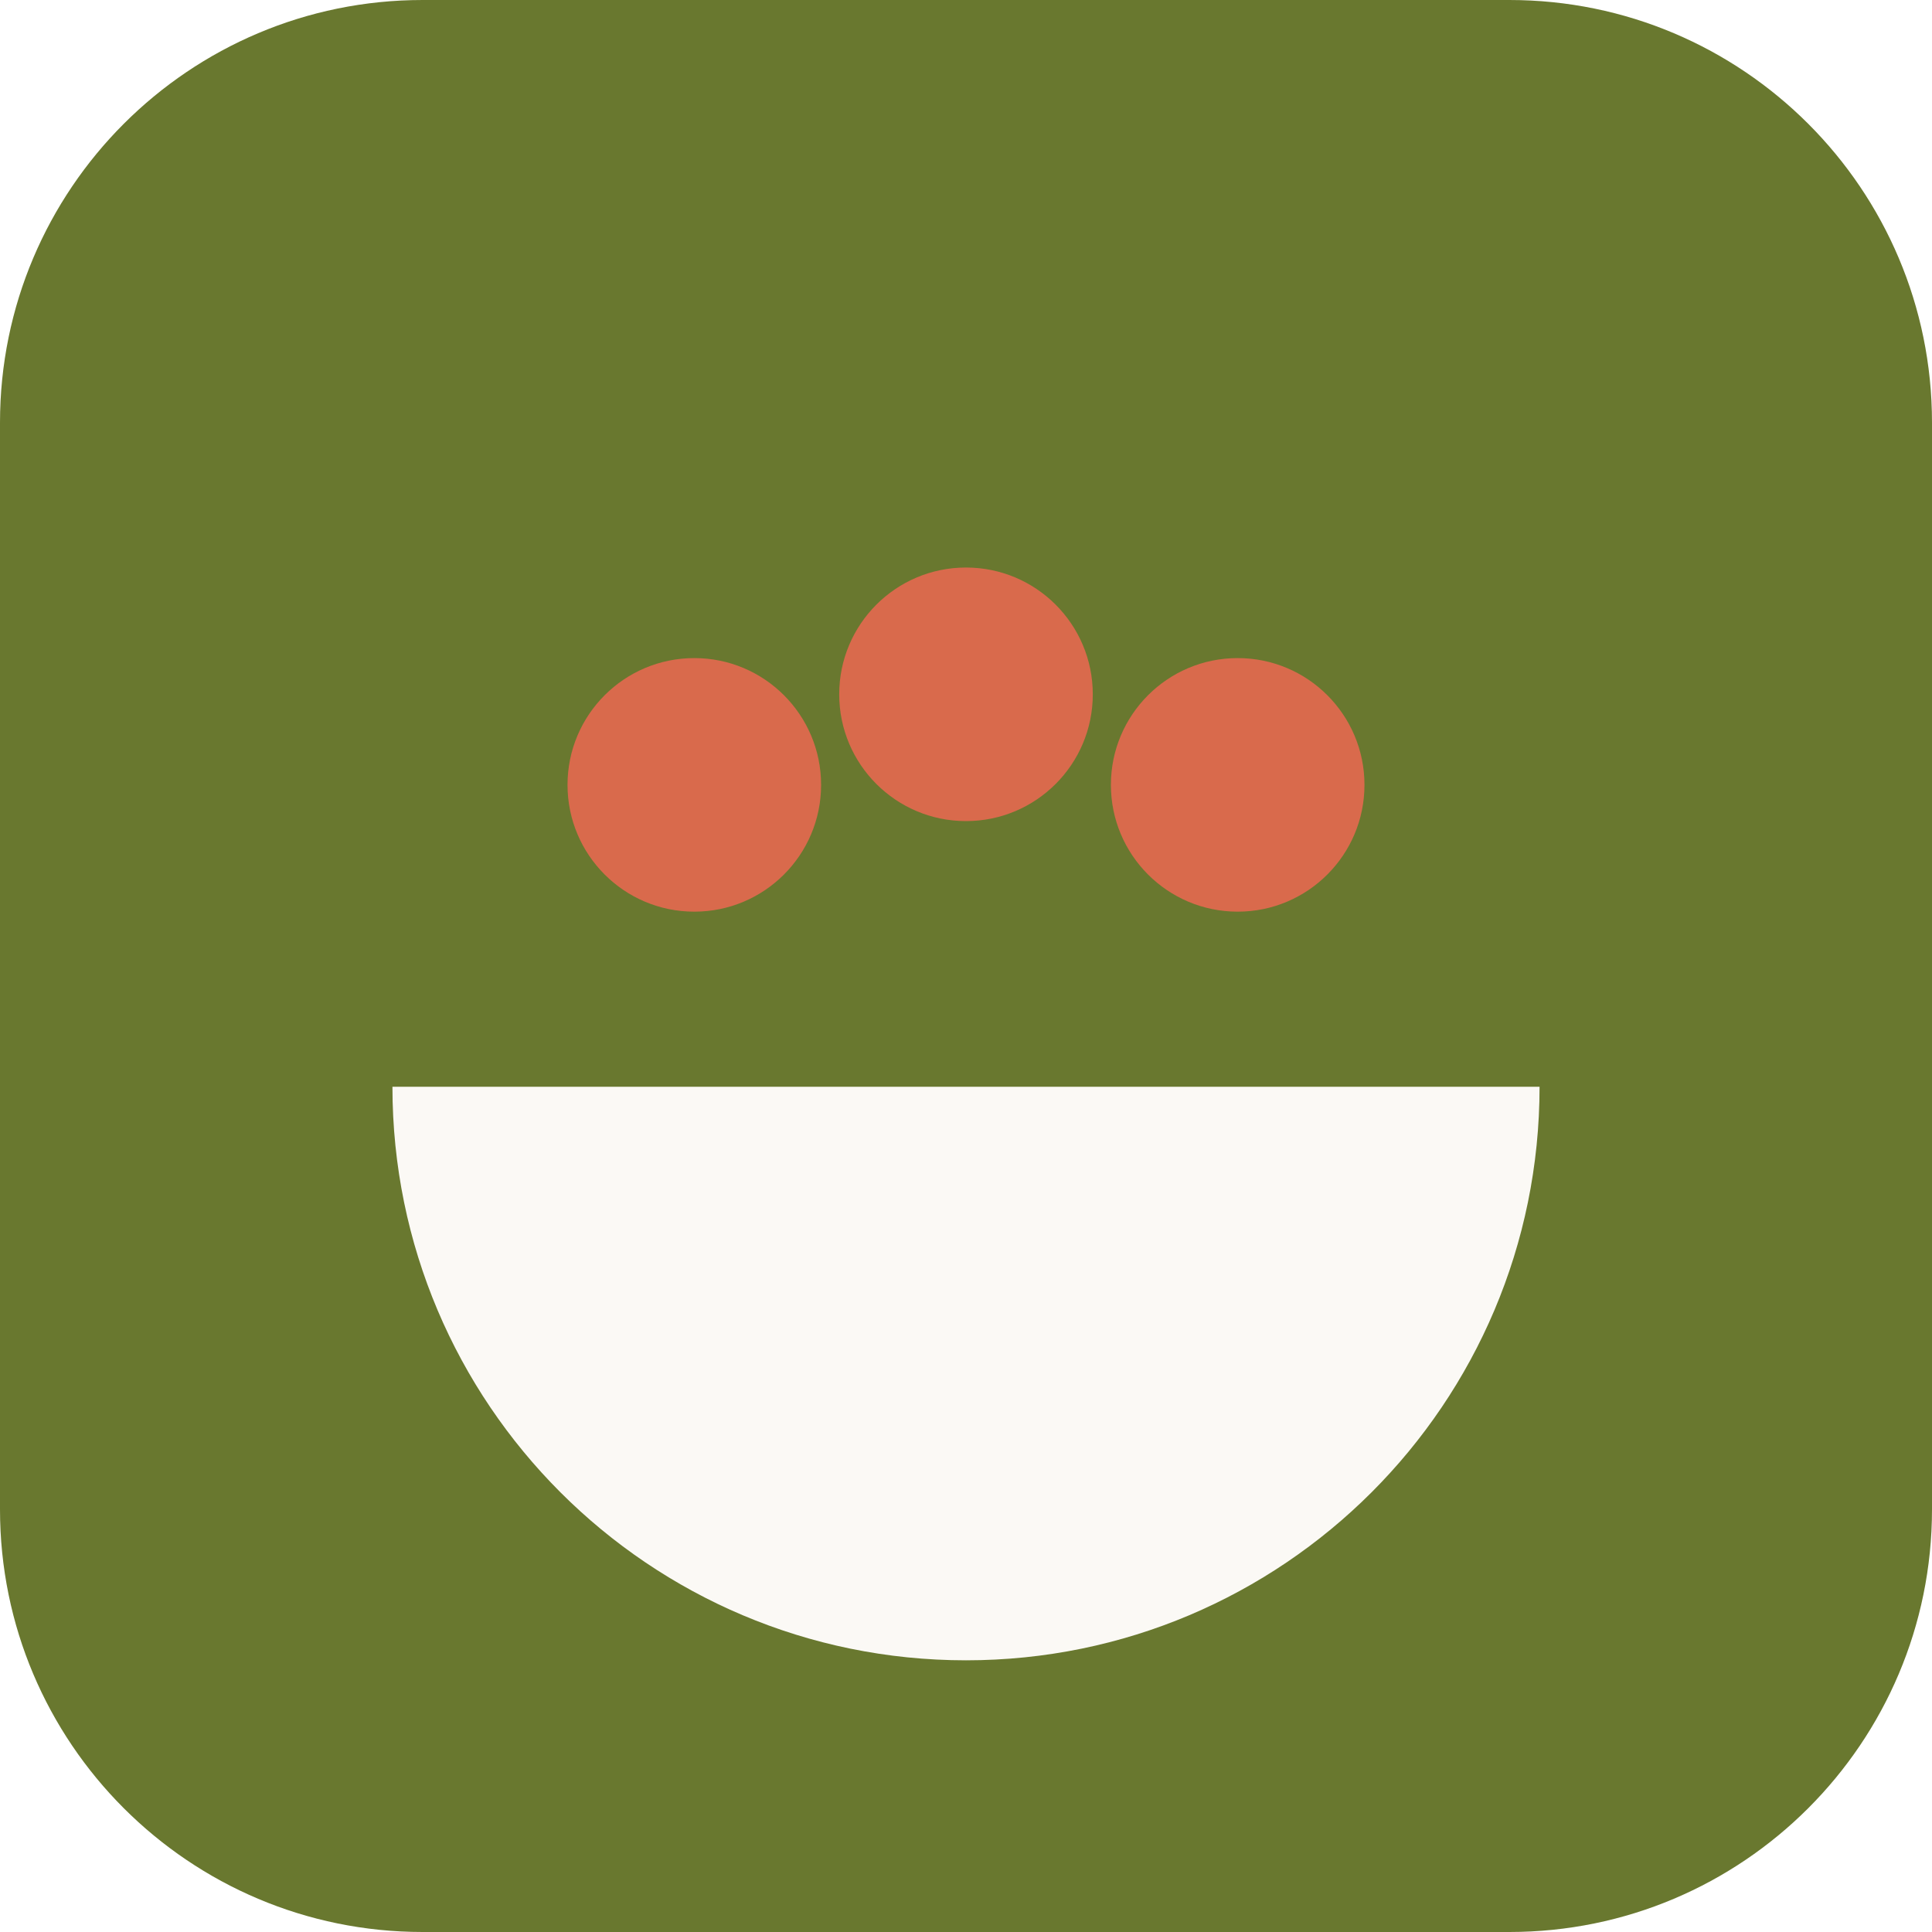
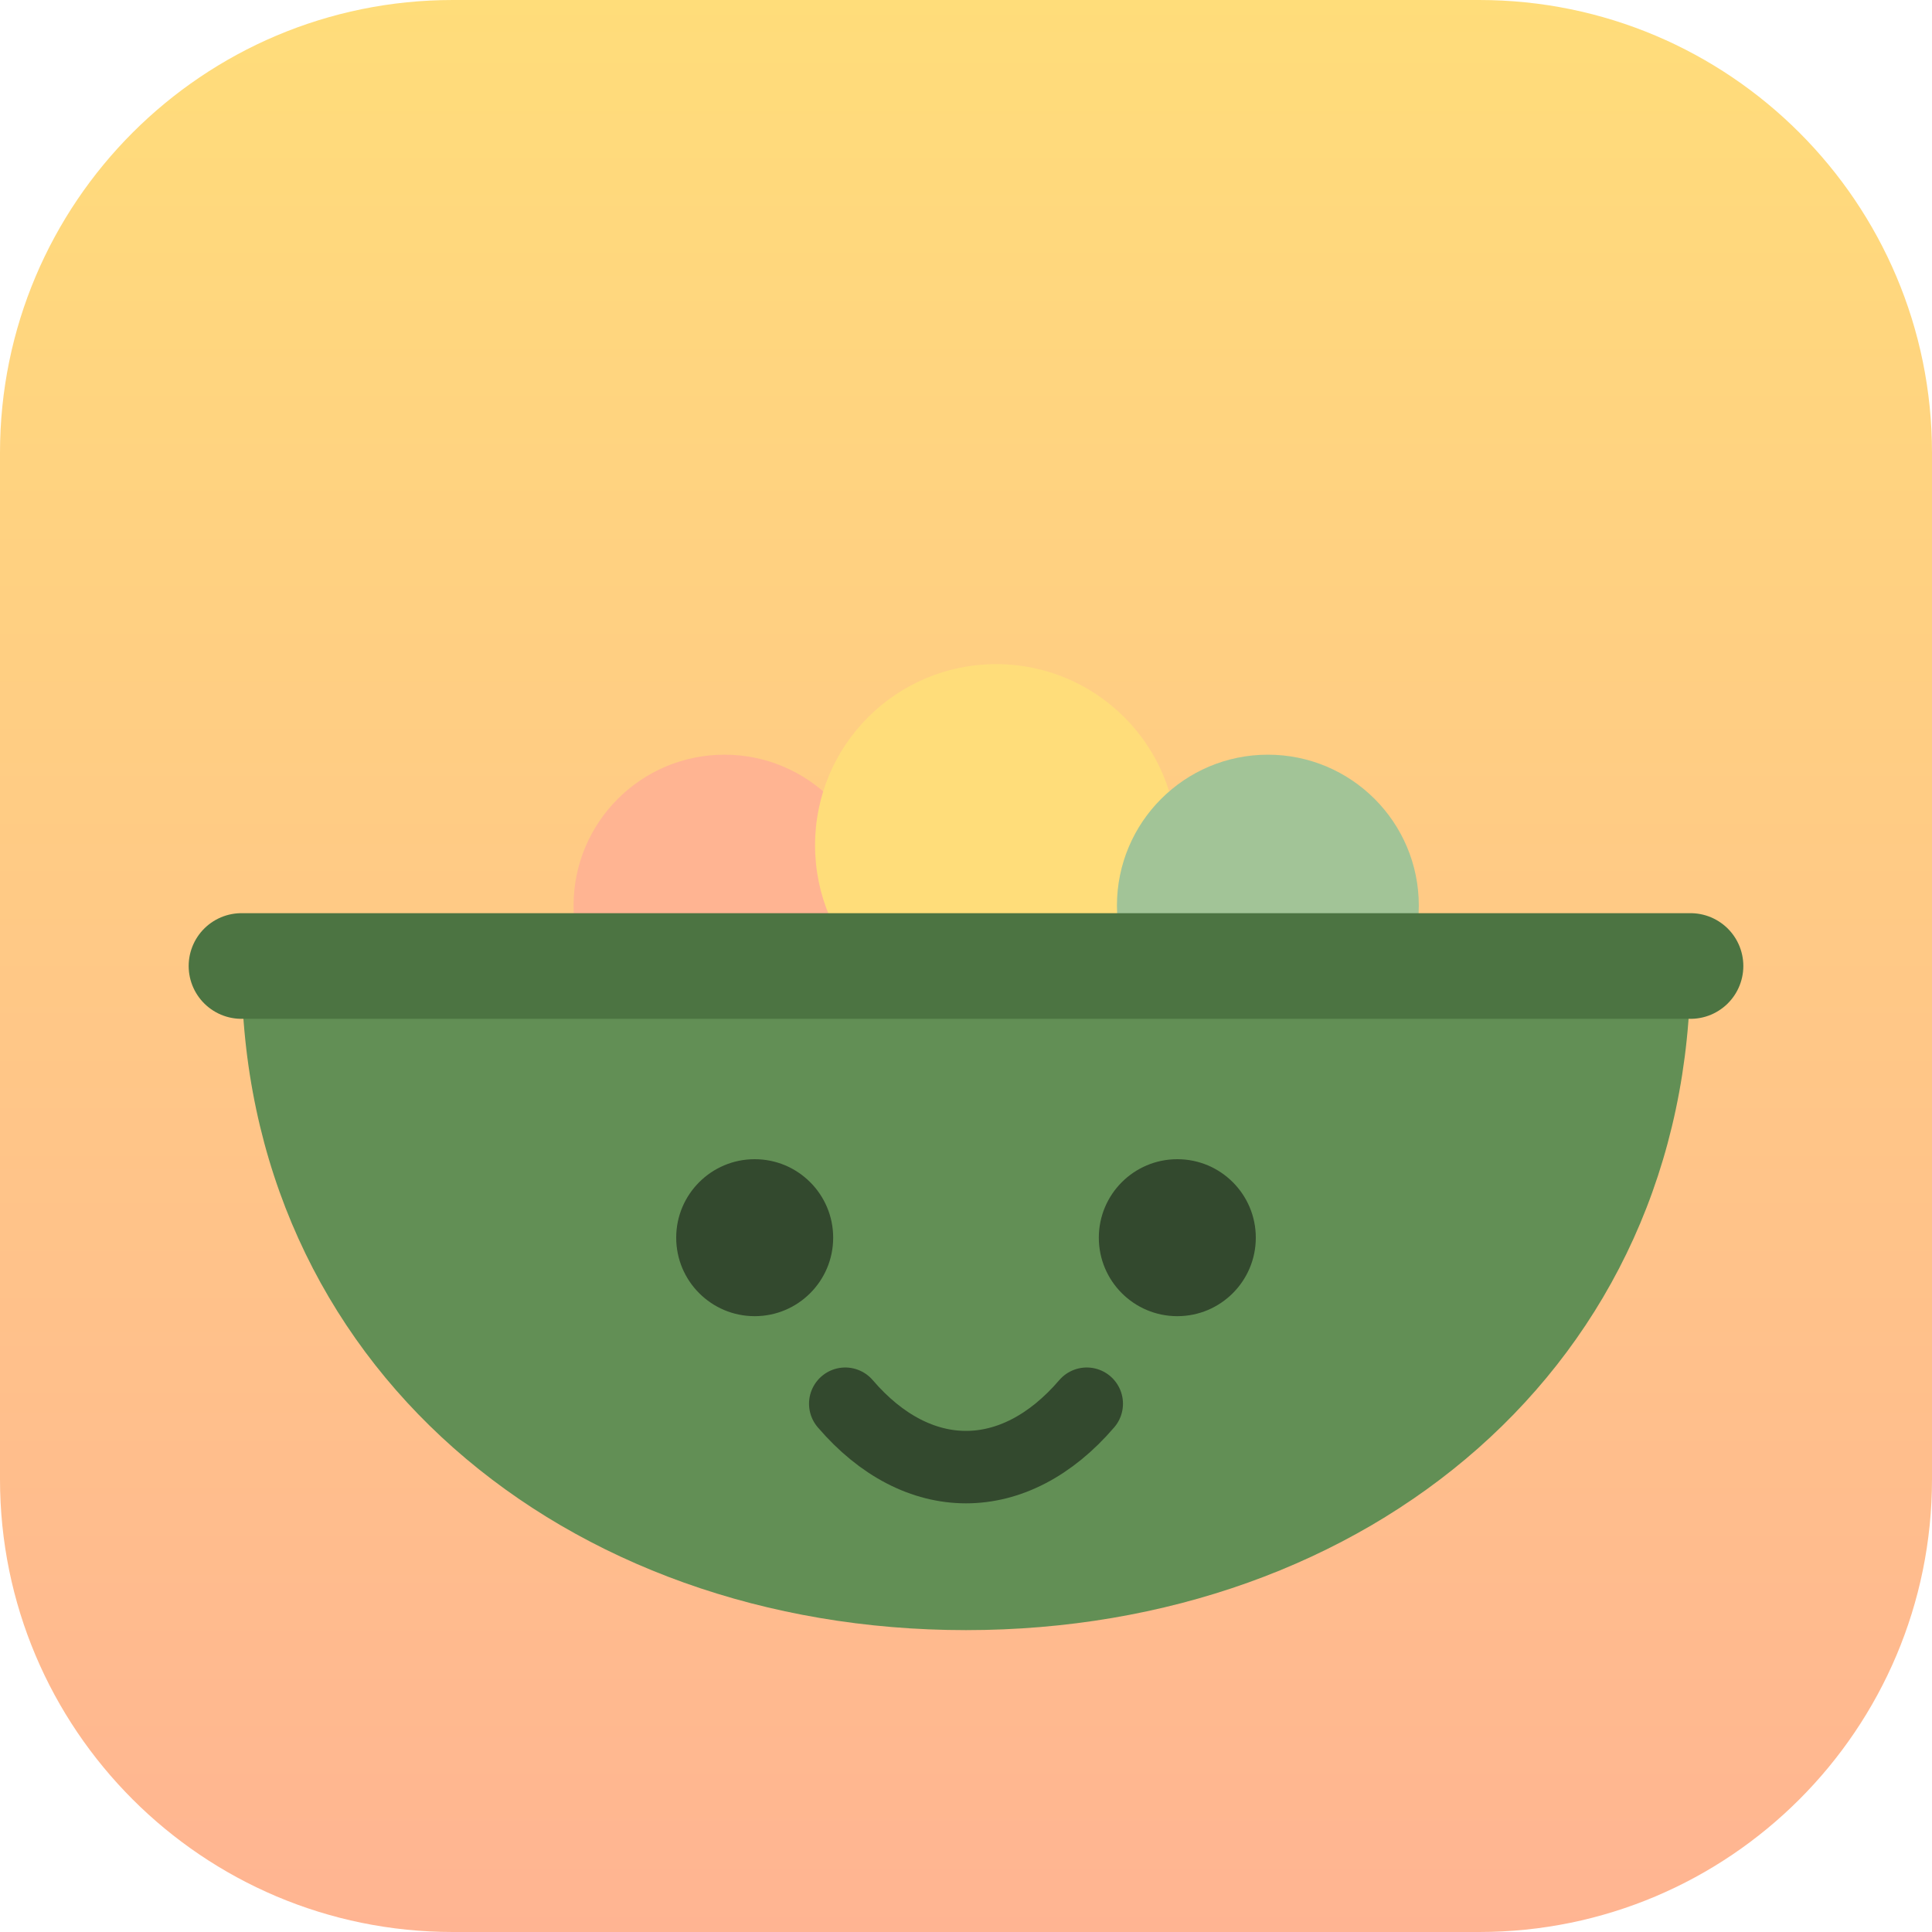
<svg xmlns="http://www.w3.org/2000/svg" viewBox="0 0 64 64">
-   <rect width="64" height="64" rx="14" fill="#69782f" />
-   <path d="M13 36a19 19 0 0 0 38 0z" fill="#fbf9f5" />
-   <circle cx="23" cy="26" r="4.2" fill="#d96a4c" />
-   <circle cx="32" cy="23" r="4.2" fill="#d96a4c" />
-   <circle cx="41" cy="26" r="4.2" fill="#d96a4c" />
+   <defs>
+     <linearGradient id="g" x1="0" y1="0" x2="0" y2="1">
+       <stop offset="0" stop-color="#ffdd7a" />
+       <stop offset="1" stop-color="#ffb492" />
+     </linearGradient>
+   </defs>
+   <rect width="64" height="64" rx="15" fill="url(#g)" />
+   <circle cx="24" cy="30" r="5" fill="#ffb492" />
+   <circle cx="33" cy="28" r="6" fill="#ffdd7a" />
+   <circle cx="42" cy="30" r="5" fill="#a2c497" />
+   <path d="M8 32h48c0 13.255-10.745 22-24 22S8 45.255 8 32Z" fill="#628f55" />
+   <path d="M8 32h48" stroke="#4c7442" stroke-width="3.5" stroke-linecap="round" />
+   <circle cx="25" cy="41" r="2.6" fill="#33492e" />
+   <circle cx="39" cy="41" r="2.6" fill="#33492e" />
+   <path d="M28 46.5c1.2 1.4 2.6 2.1 4 2.1s2.8-.7 4-2.1" stroke="#33492e" stroke-width="2.4" stroke-linecap="round" fill="none" />
</svg>
